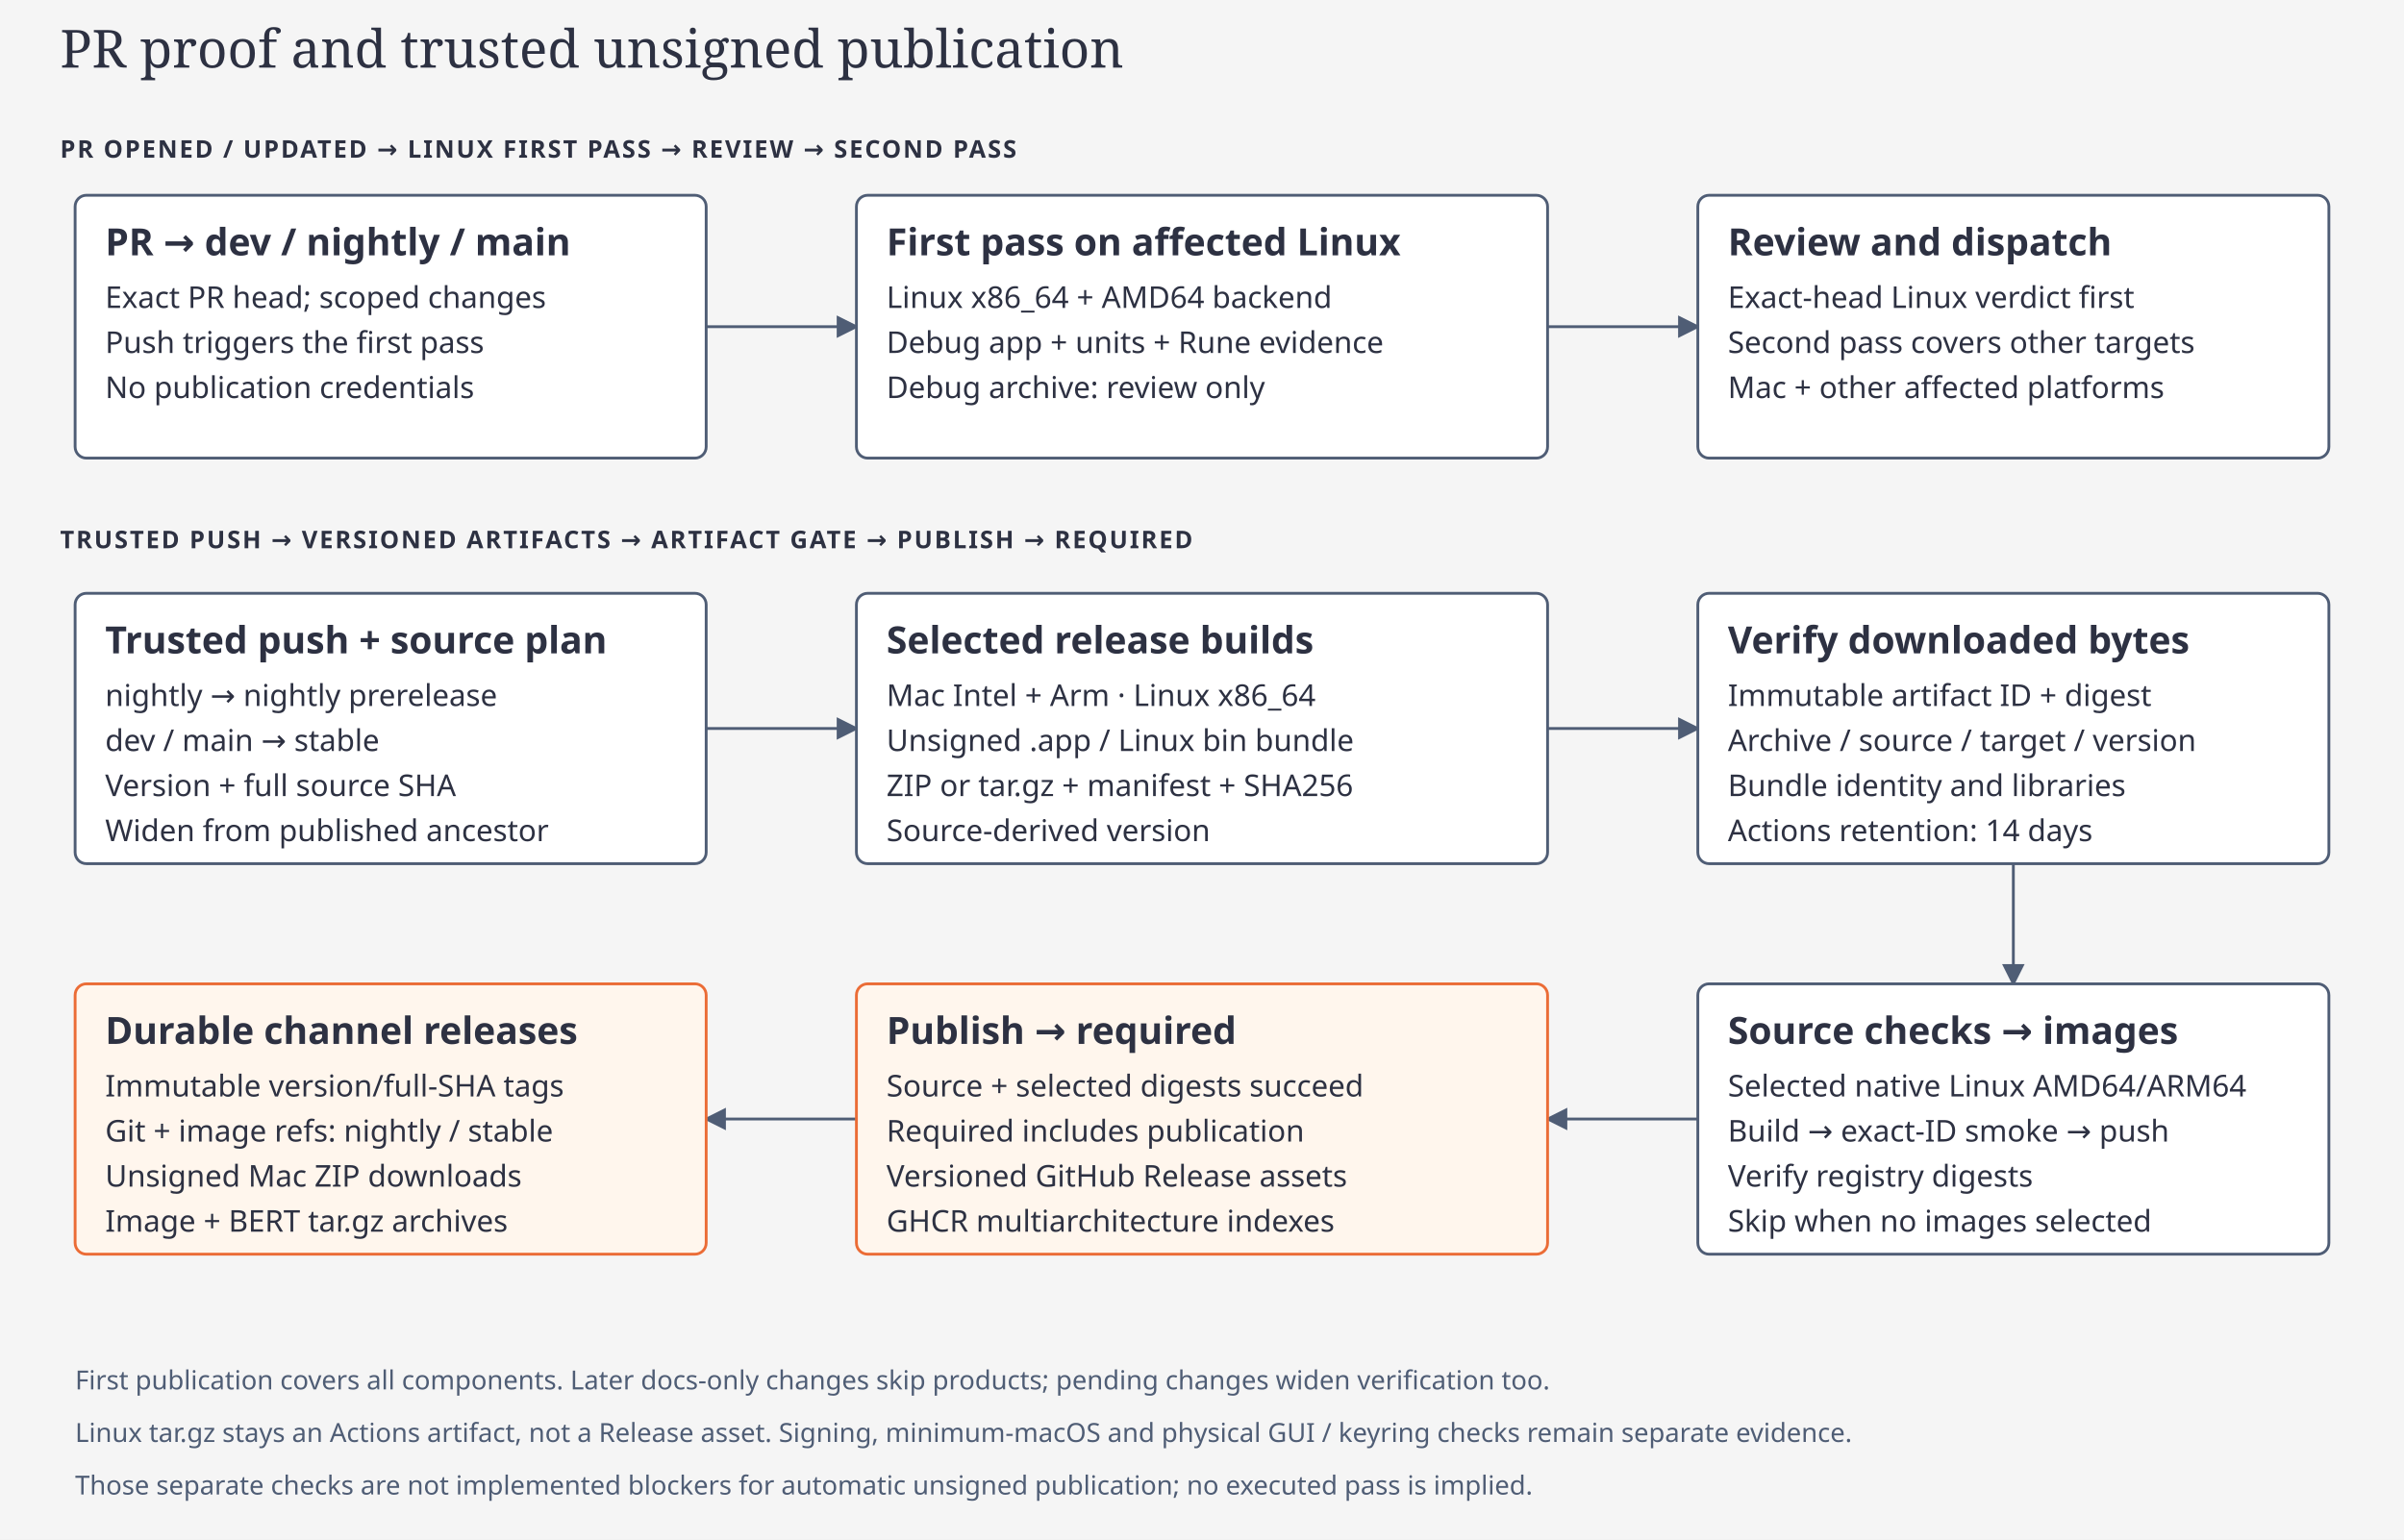
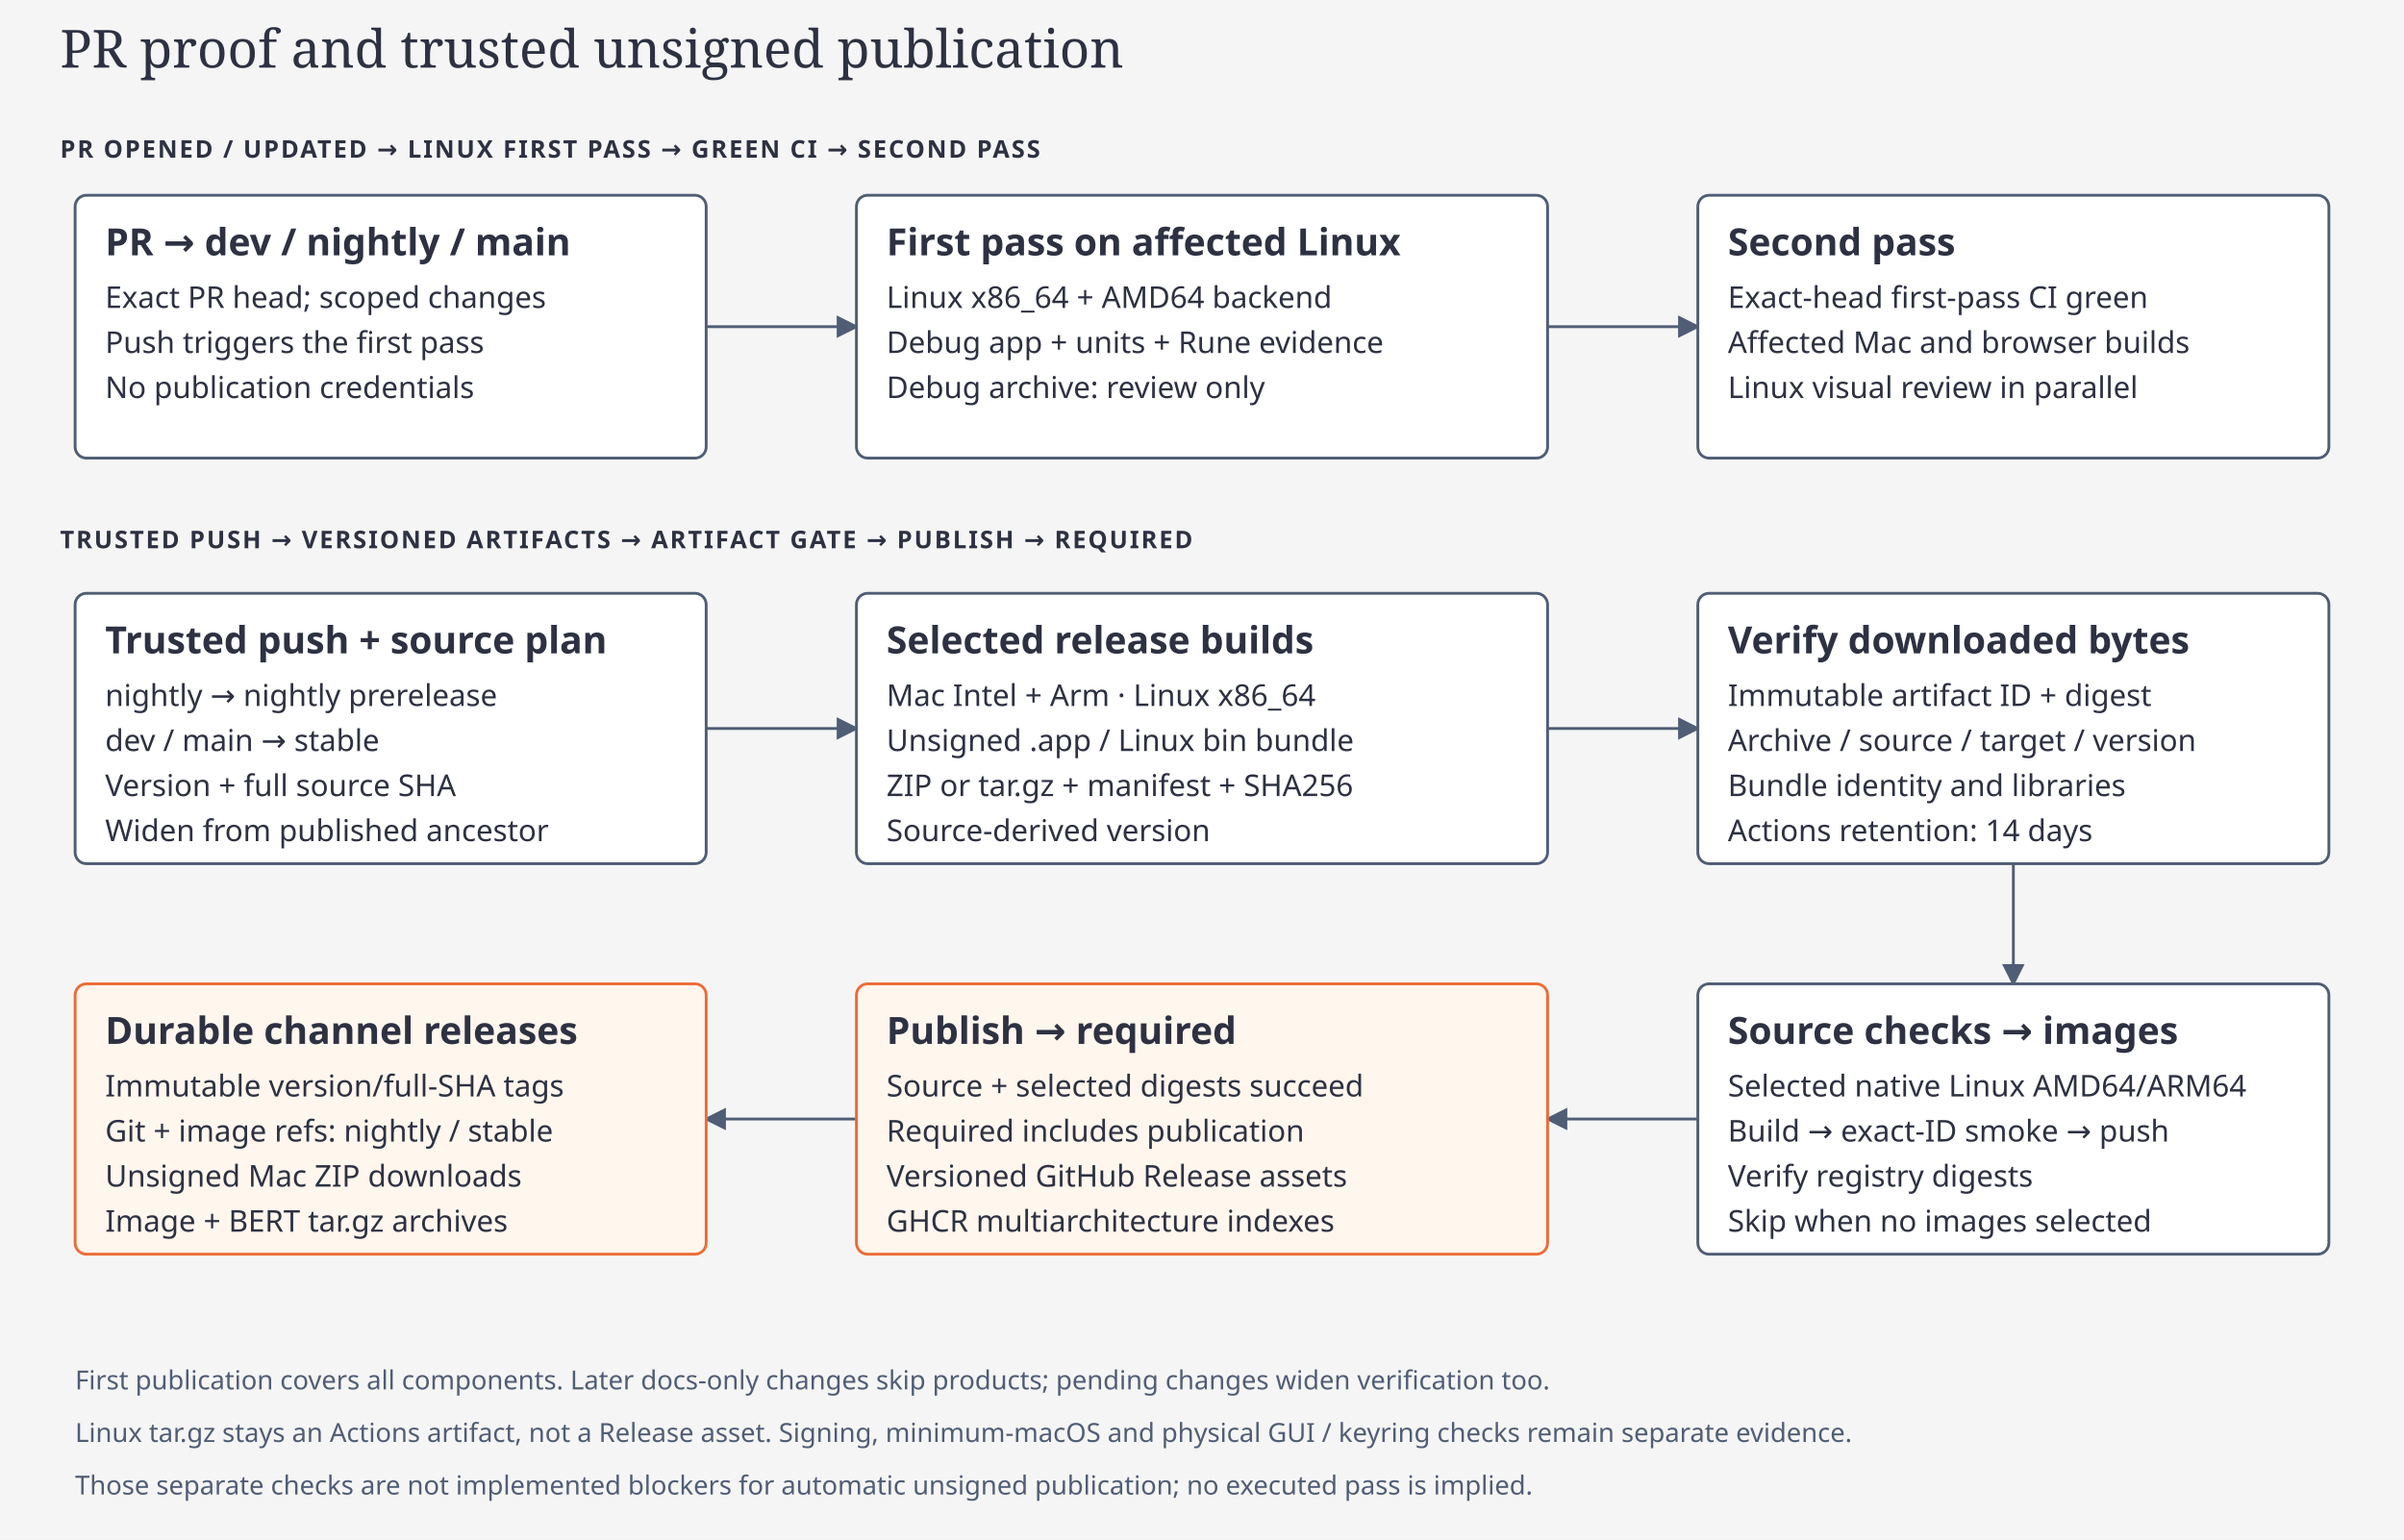
<svg xmlns="http://www.w3.org/2000/svg" viewBox="0 0 1280 820" role="img" aria-labelledby="native-release-title native-release-desc">
  <defs>
    <marker id="native-release-arrow" markerWidth="8" markerHeight="8" refX="7" refY="4" orient="auto">
      <path d="M0 0L8 4L0 8Z" fill="#4f5d75" />
    </marker>
  </defs>
  <style>text{font-family:Geist,system-ui,sans-serif;fill:#2d3142}.heading{font-family:'Instrument Serif',Georgia,serif;font-size:28px}.label{font-size:20px;font-weight:600}.note{font-size:16px}.code{font:14px 'Geist Mono',ui-monospace,monospace}.zone{font-size:13px;font-weight:600;letter-spacing:1px}.minor{font-size:14px;fill:#4f5d75}.node,.pending{fill:#fff;stroke:#4f5d75;stroke-width:1.5}.accent{fill:#fff6ed;stroke:#eb6c36;stroke-width:1.5}.pending{stroke-dasharray:6 4}.edge,.later,.flow{fill:none;stroke:#4f5d75;stroke-width:1.5}.later{stroke-dasharray:6 4}.edge,.later{marker-end:url(#native-release-arrow)}</style>
  <rect width="1280" height="820" fill="#f5f5f5" />
  <text x="32" y="36" class="heading">PR proof and trusted unsigned publication</text>
-   <text x="32" y="84" class="zone">PR OPENED / UPDATED → LINUX FIRST PASS → REVIEW → SECOND PASS</text>
+   <text x="32" y="84" class="zone">PR OPENED / UPDATED → LINUX FIRST PASS → GREEN CI → SECOND PASS</text>
  <path d="M376 174H456" class="edge" />
  <path d="M824 174H904" class="edge" />
  <rect x="40" y="104" width="336" height="140" rx="6" class="node" />
  <text x="56" y="136" class="label">PR → dev / nightly / main</text>
  <text x="56" y="164" class="note">Exact PR head; scoped changes</text>
  <text x="56" y="188" class="note">Push triggers the first pass</text>
  <text x="56" y="212" class="note">No publication credentials</text>
  <rect x="456" y="104" width="368" height="140" rx="6" class="node" />
  <text x="472" y="136" class="label">First pass on affected Linux</text>
  <text x="472" y="164" class="note">Linux x86_64 + AMD64 backend</text>
  <text x="472" y="188" class="note">Debug app + units + Rune evidence</text>
  <text x="472" y="212" class="note">Debug archive: review only</text>
  <rect x="904" y="104" width="336" height="140" rx="6" class="node" />
-   <text x="920" y="136" class="label">Review and dispatch</text>
-   <text x="920" y="164" class="note">Exact-head Linux verdict first</text>
-   <text x="920" y="188" class="note">Second pass covers other targets</text>
-   <text x="920" y="212" class="note">Mac + other affected platforms</text>
+   <text x="920" y="136" class="label">Second pass</text>
+   <text x="920" y="164" class="note">Exact-head first-pass CI green</text>
+   <text x="920" y="188" class="note">Affected Mac and browser builds</text>
+   <text x="920" y="212" class="note">Linux visual review in parallel</text>
  <text x="32" y="292" class="zone">TRUSTED PUSH → VERSIONED ARTIFACTS → ARTIFACT GATE → PUBLISH → REQUIRED</text>
  <path d="M376 388H456" class="edge" />
  <path d="M824 388H904" class="edge" />
  <path d="M1072 460V524" class="edge" />
  <path d="M904 596H824" class="edge" />
  <path d="M456 596H376" class="edge" />
  <rect x="40" y="316" width="336" height="144" rx="6" class="node" />
  <text x="56" y="348" class="label">Trusted push + source plan</text>
  <text x="56" y="376" class="note">nightly → nightly prerelease</text>
  <text x="56" y="400" class="note">dev / main → stable</text>
  <text x="56" y="424" class="note">Version + full source SHA</text>
  <text x="56" y="448" class="note">Widen from published ancestor</text>
  <rect x="456" y="316" width="368" height="144" rx="6" class="node" />
  <text x="472" y="348" class="label">Selected release builds</text>
  <text x="472" y="376" class="note">Mac Intel + Arm · Linux x86_64</text>
  <text x="472" y="400" class="note">Unsigned .app / Linux bin bundle</text>
  <text x="472" y="424" class="note">ZIP or tar.gz + manifest + SHA256</text>
  <text x="472" y="448" class="note">Source-derived version</text>
  <rect x="904" y="316" width="336" height="144" rx="6" class="node" />
  <text x="920" y="348" class="label">Verify downloaded bytes</text>
  <text x="920" y="376" class="note">Immutable artifact ID + digest</text>
  <text x="920" y="400" class="note">Archive / source / target / version</text>
  <text x="920" y="424" class="note">Bundle identity and libraries</text>
  <text x="920" y="448" class="note">Actions retention: 14 days</text>
  <rect x="904" y="524" width="336" height="144" rx="6" class="node" />
  <text x="920" y="556" class="label">Source checks → images</text>
  <text x="920" y="584" class="note">Selected native Linux AMD64/ARM64</text>
  <text x="920" y="608" class="note">Build → exact-ID smoke → push</text>
  <text x="920" y="632" class="note">Verify registry digests</text>
  <text x="920" y="656" class="note">Skip when no images selected</text>
  <rect x="456" y="524" width="368" height="144" rx="6" class="accent" />
  <text x="472" y="556" class="label">Publish → required</text>
  <text x="472" y="584" class="note">Source + selected digests succeed</text>
  <text x="472" y="608" class="note">Required includes publication</text>
  <text x="472" y="632" class="note">Versioned GitHub Release assets</text>
  <text x="472" y="656" class="note">GHCR multiarchitecture indexes</text>
  <rect x="40" y="524" width="336" height="144" rx="6" class="accent" />
  <text x="56" y="556" class="label">Durable channel releases</text>
  <text x="56" y="584" class="note">Immutable version/full-SHA tags</text>
  <text x="56" y="608" class="note">Git + image refs: nightly / stable</text>
  <text x="56" y="632" class="note">Unsigned Mac ZIP downloads</text>
  <text x="56" y="656" class="note">Image + BERT tar.gz archives</text>
  <text x="40" y="740" class="minor">First publication covers all components. Later docs-only changes skip products; pending changes widen verification too.</text>
  <text x="40" y="768" class="minor">Linux tar.gz stays an Actions artifact, not a Release asset. Signing, minimum-macOS and physical GUI / keyring checks remain separate evidence.</text>
  <text x="40" y="796" class="minor">Those separate checks are not implemented blockers for automatic unsigned publication; no executed pass is implied.</text>
</svg>
